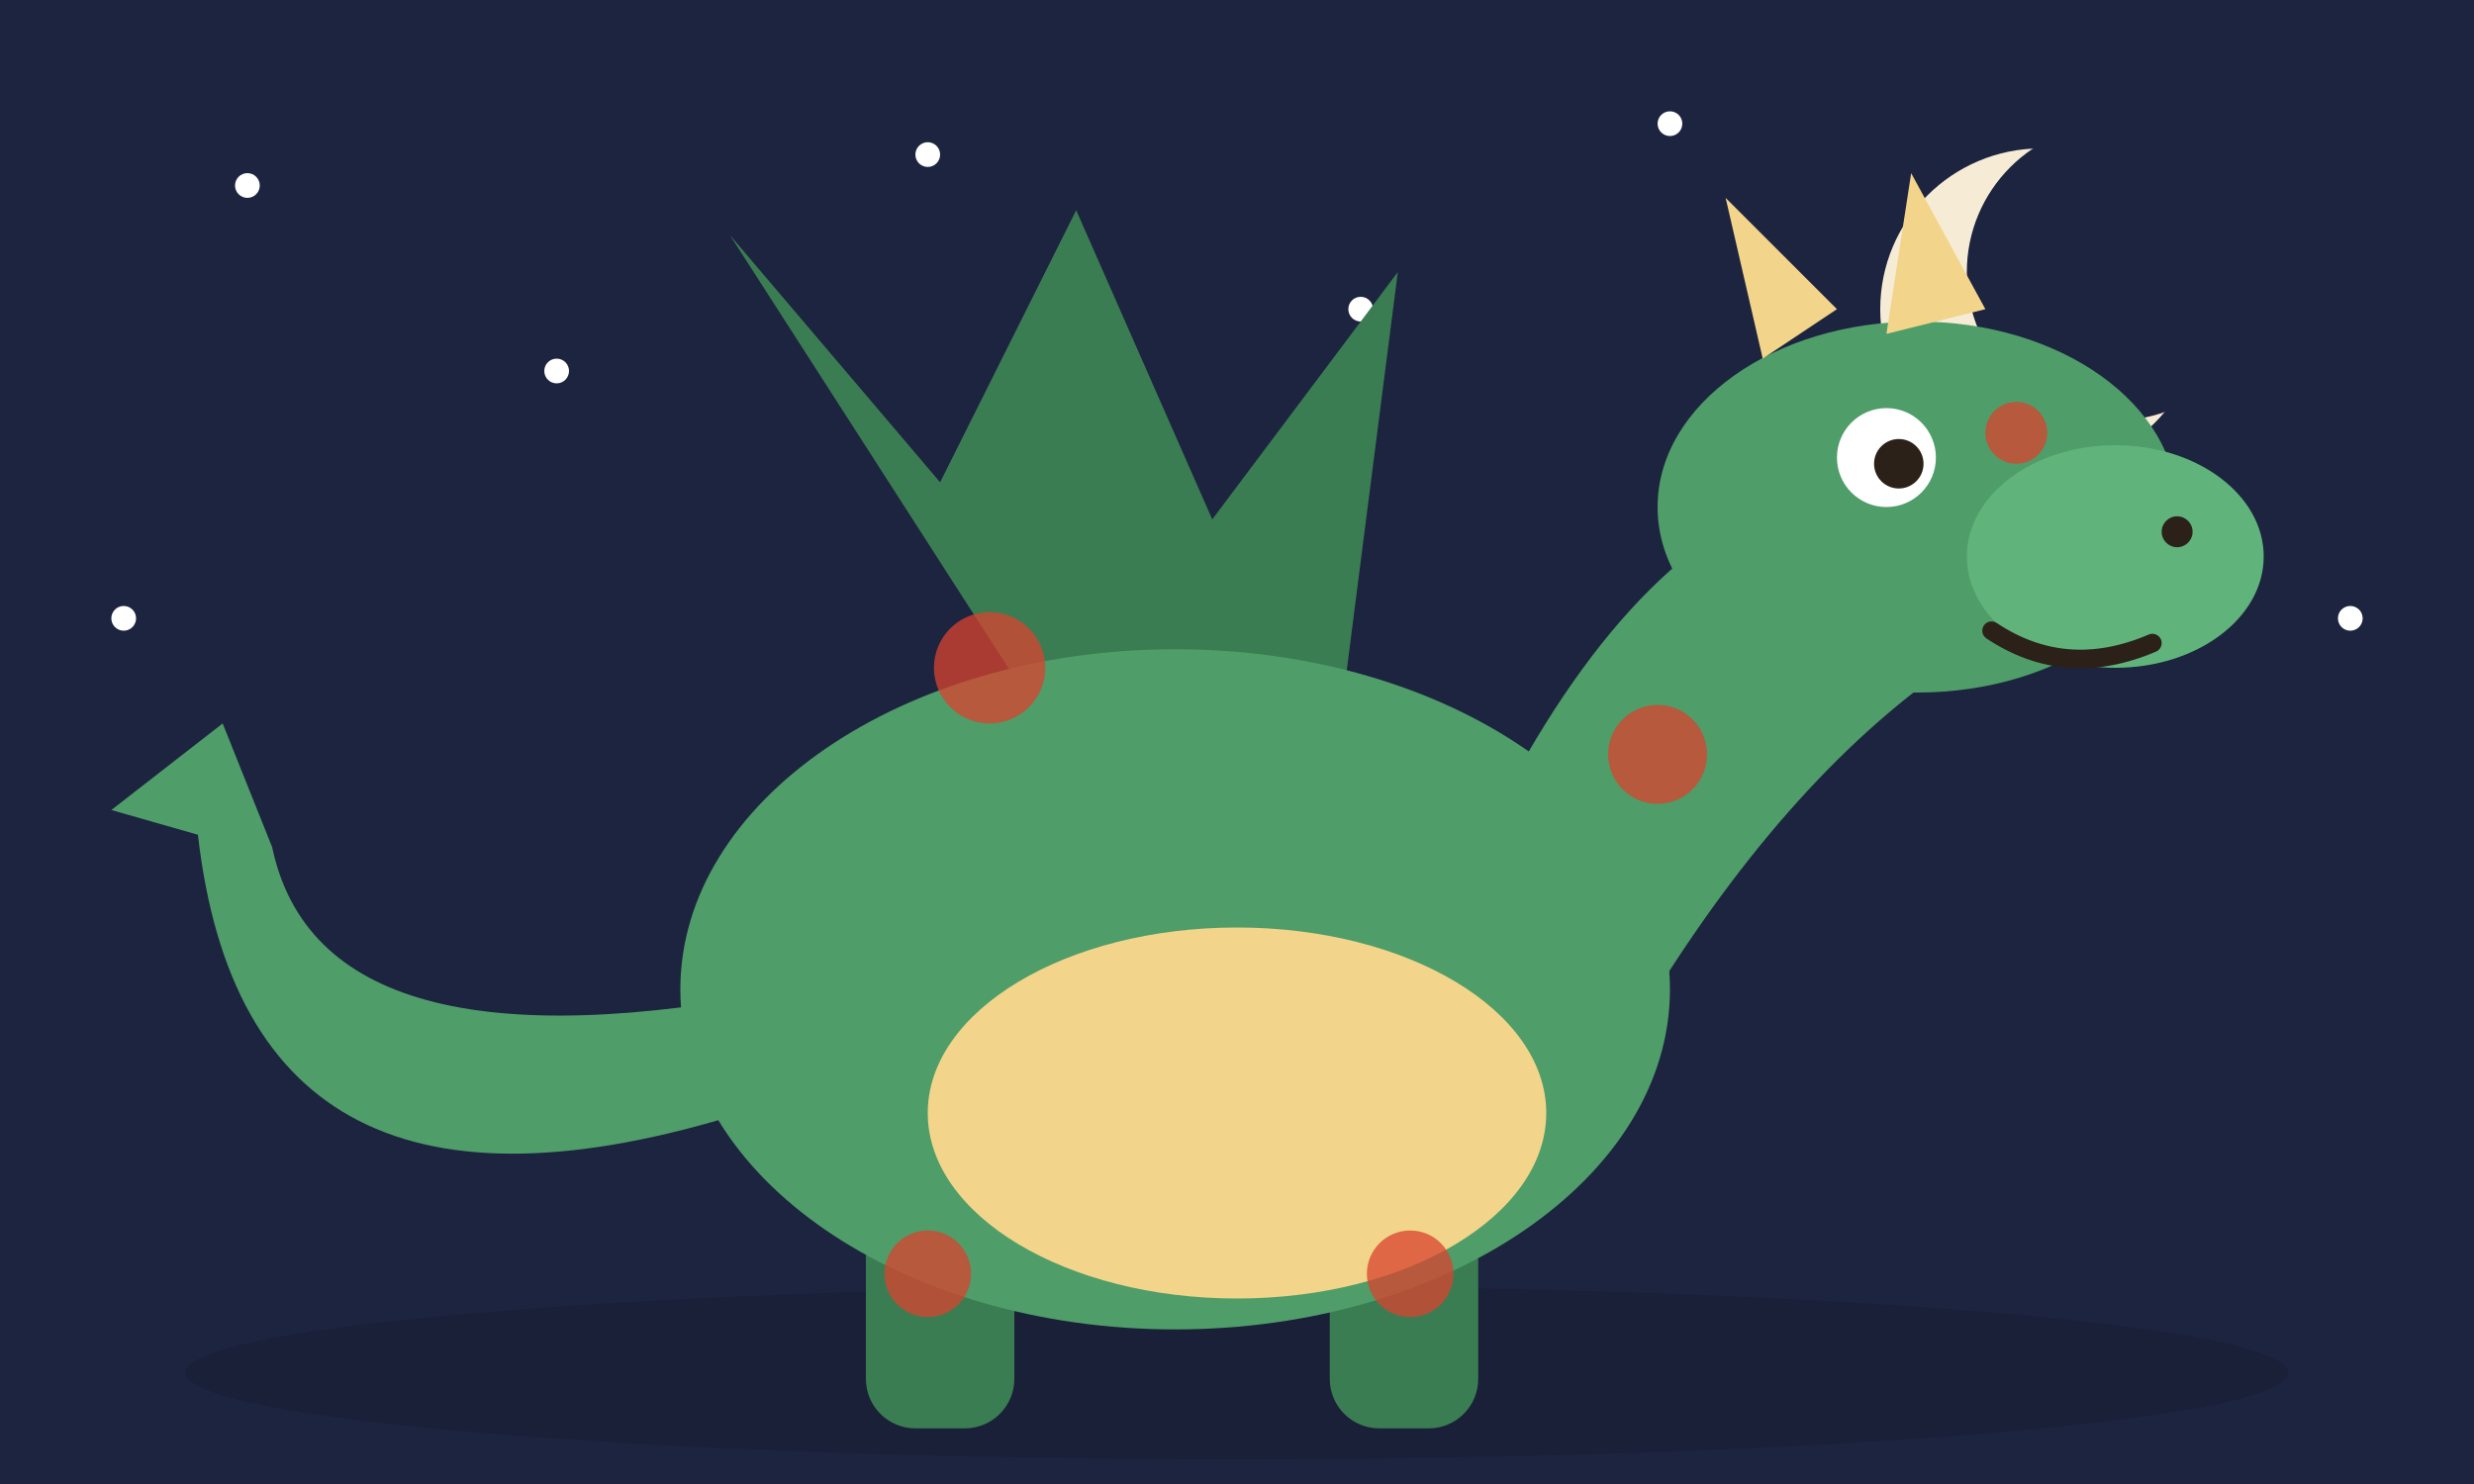
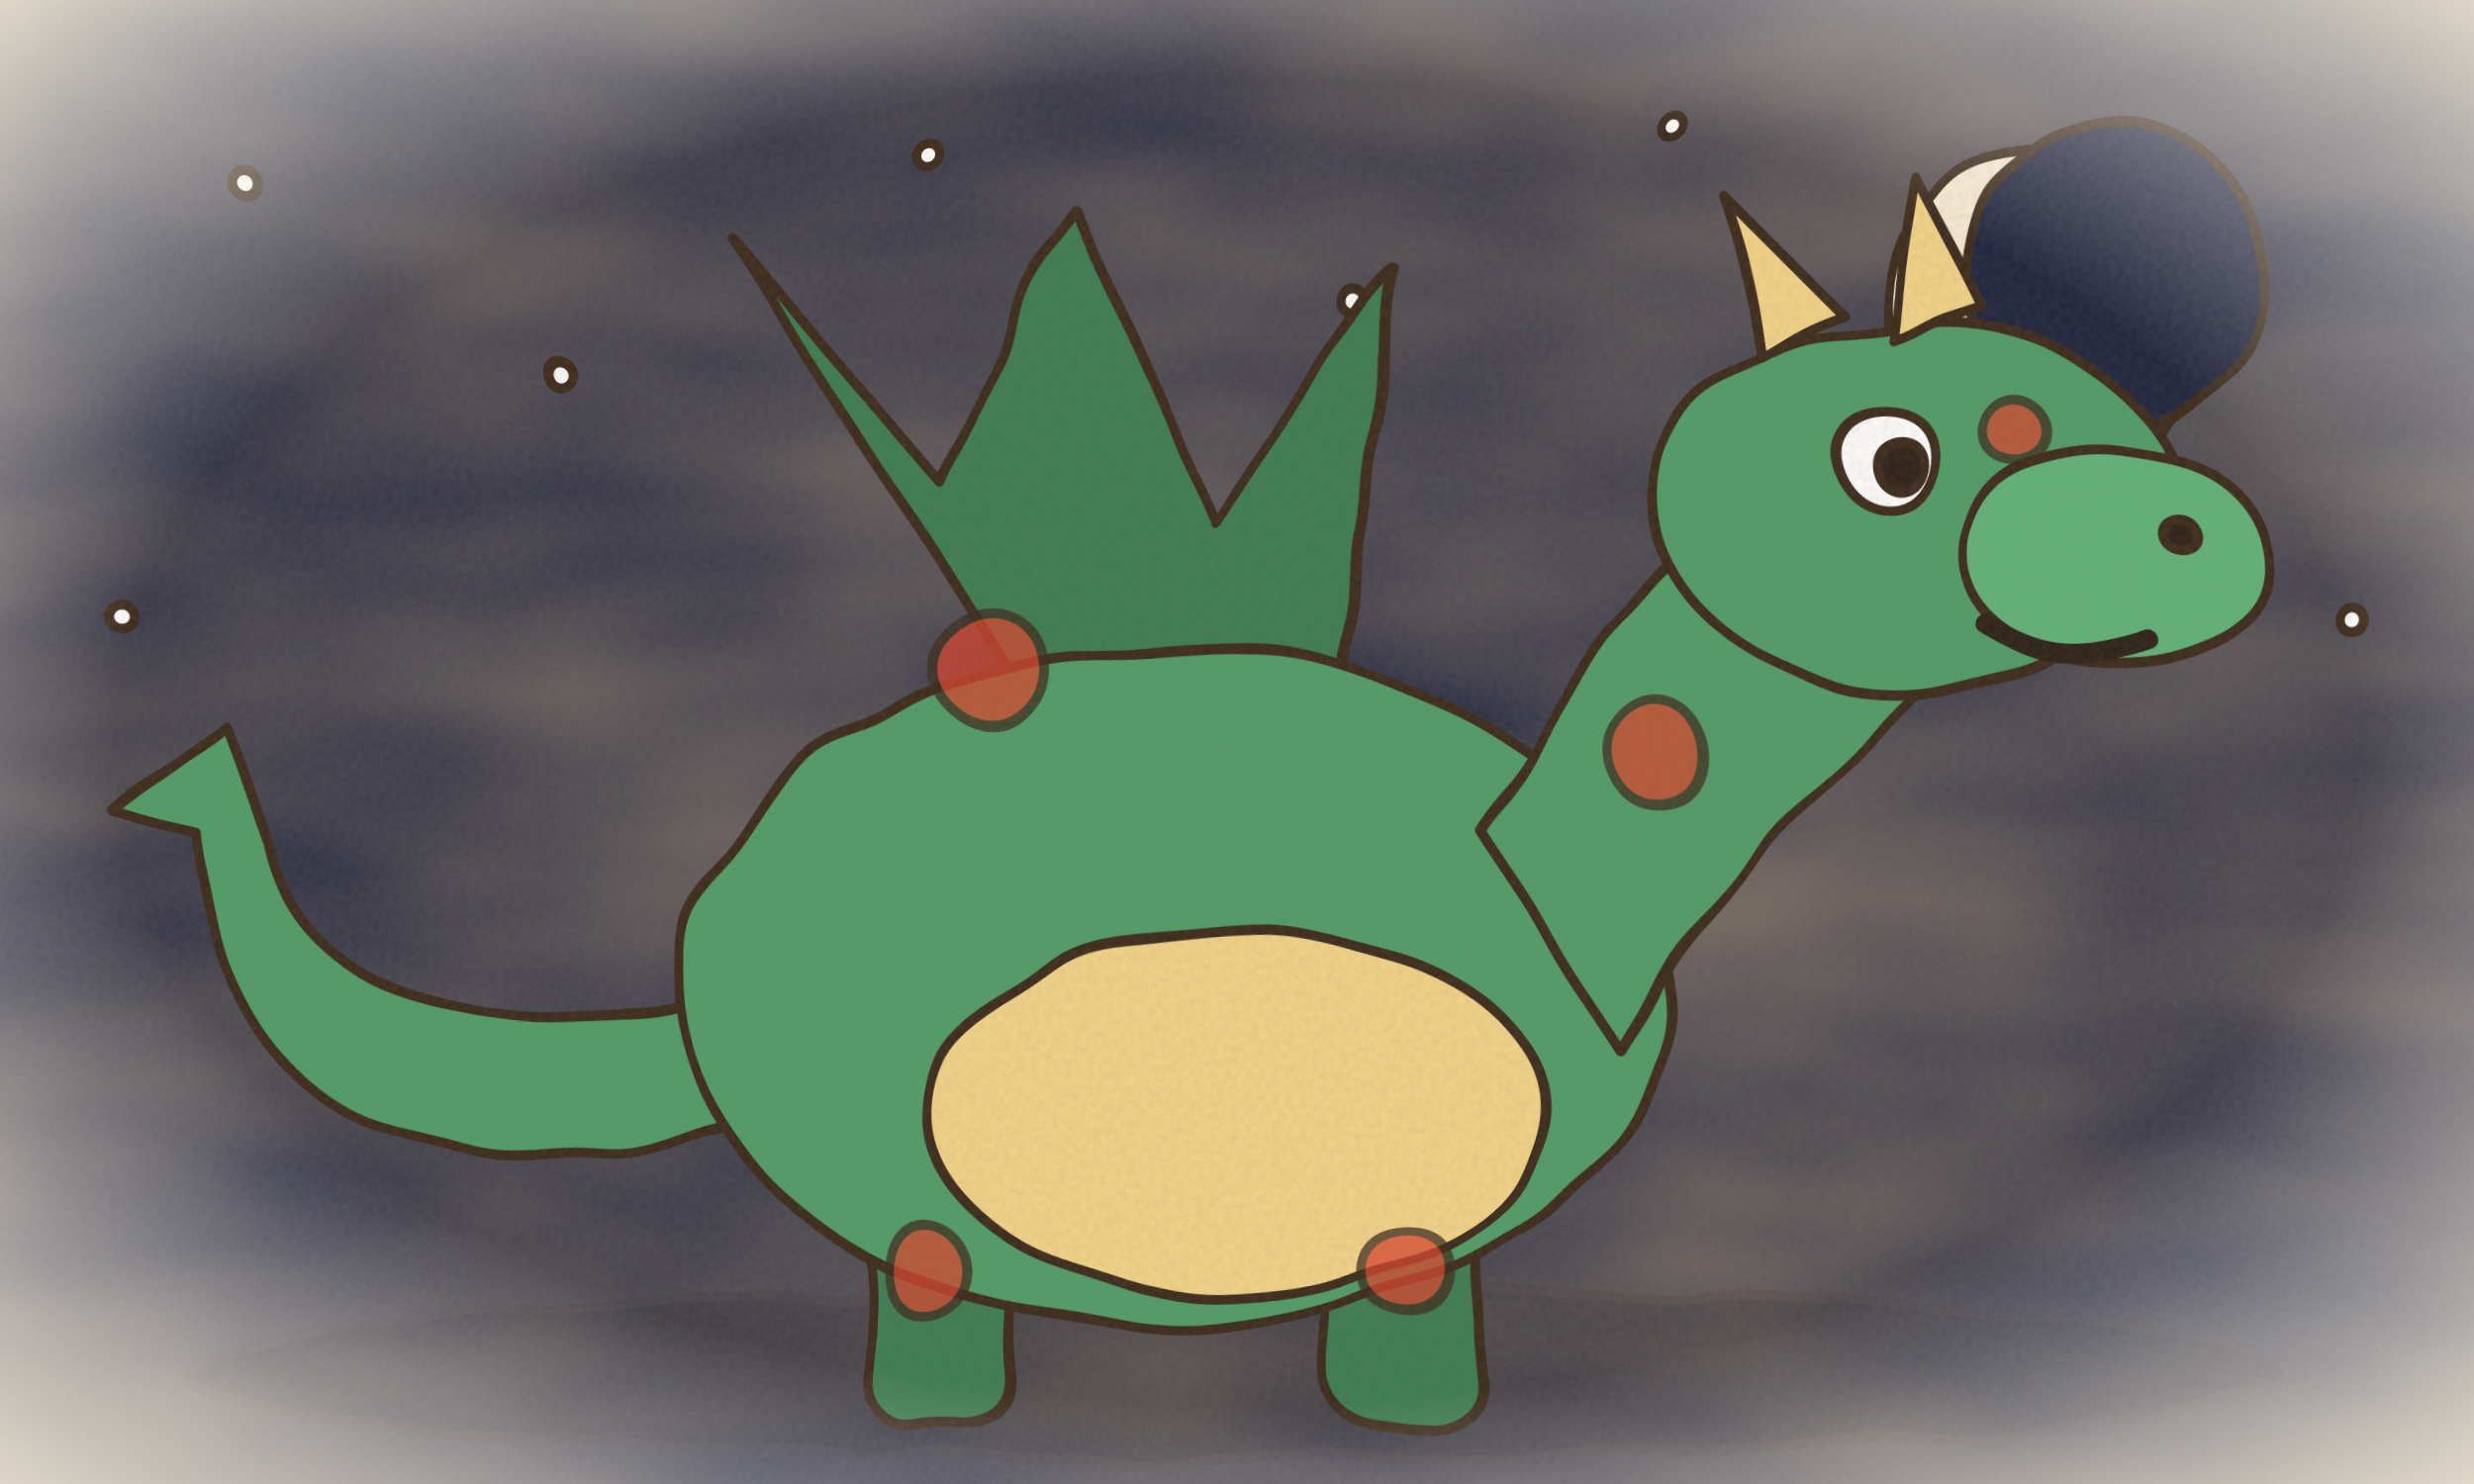
<svg xmlns="http://www.w3.org/2000/svg" viewBox="0 0 400 240">
-   <rect width="400" height="240" fill="#1d2440" />
-   <ellipse cx="200" cy="222" rx="170" ry="14" fill="#000" opacity=".12" />
-   <circle cx="330" cy="50" r="26" fill="#f6ecd6" />
-   <circle cx="342" cy="44" r="24" fill="#1d2440" />
-   <circle cx="40" cy="30" r="2" fill="#fff" />
-   <circle cx="90" cy="60" r="2" fill="#fff" />
-   <circle cx="150" cy="25" r="2" fill="#fff" />
-   <circle cx="220" cy="50" r="2" fill="#fff" />
-   <circle cx="270" cy="20" r="2" fill="#fff" />
-   <circle cx="380" cy="100" r="2" fill="#fff" />
-   <circle cx="20" cy="100" r="2" fill="#fff" />
-   <g transform="translate(0 10)">
-     <path d="M120 170Q40 195 32 125l-14-4 18-14 8 20Q52 165 128 150z" fill="#4f9d69" />
-     <path d="M172 112 118 28l34 40 22-44 22 50 30-40-10 78z" fill="#3b7d52" />
-     <rect x="140" y="185" width="24" height="36" rx="8" fill="#3b7d52" />
-     <rect x="215" y="185" width="24" height="36" rx="8" fill="#3b7d52" />
-     <ellipse cx="190" cy="150" rx="80" ry="55" fill="#4f9d69" />
-     <ellipse cx="200" cy="170" rx="50" ry="30" fill="#f2d58a" />
-     <path d="M240 125Q262 80 290 70l22 30Q285 120 262 160z" fill="#4f9d69" />
-     <ellipse cx="310" cy="72" rx="42" ry="30" fill="#4f9d69" />
-     <ellipse cx="342" cy="80" rx="24" ry="18" fill="#5fb37b" />
-     <path d="M285 48l-6-26 18 18zM305 44l4-26 12 22z" fill="#f2d58a" />
-     <circle cx="305" cy="64" r="8" fill="#fff" />
-     <circle cx="307" cy="65" r="4" fill="#2b2118" />
-     <circle cx="352" cy="76" r="2.5" fill="#2b2118" />
-     <path d="M322 92q12 8 26 2" stroke="#2b2118" stroke-width="3" fill="none" stroke-linecap="round" />
-     <g fill="#d8432e" opacity=".75">
-       <circle cx="160" cy="98" r="9" />
-       <circle cx="150" cy="196" r="7" />
-       <circle cx="228" cy="196" r="7" />
-       <circle cx="268" cy="112" r="8" />
-       <circle cx="326" cy="60" r="5" />
+   <defs>
+     <style>path:not([stroke]),ellipse,circle,rect{stroke:#3a2a1d;stroke-width:1.6;stroke-linejoin:round;stroke-linecap:round}.bg,.bg *{stroke:none}</style>
+     <filter id="ink" x="-5%" y="-5%" width="110%" height="110%">
+       <feTurbulence type="fractalNoise" baseFrequency=".035" numOctaves="2" seed="4" result="n" />
+       <feDisplacementMap in="SourceGraphic" in2="n" scale="5" />
+     </filter>
+     <filter id="wash" x="0" y="0" width="100%" height="100%">
+       <feTurbulence type="fractalNoise" baseFrequency=".012 .03" numOctaves="3" seed="9" />
+       <feColorMatrix values="0 0 0 0 .55  0 0 0 0 .4  0 0 0 0 .25  0 0 0 .55 0" />
+       <feComposite in2="SourceGraphic" operator="in" />
+     </filter>
+     <filter id="grain">
+       <feTurbulence type="fractalNoise" baseFrequency=".9" numOctaves="2" />
+       <feColorMatrix values="0 0 0 0 .3  0 0 0 0 .2  0 0 0 0 .1  0 0 0 .18 0" />
+     </filter>
+     <radialGradient id="vig" r=".75">
+       <stop offset=".6" stop-color="#fff" stop-opacity="0" />
+       <stop offset="1" stop-color="#f6ecd6" />
+     </radialGradient>
+   </defs>
+   <g class="bg">
+     <rect width="400" height="240" fill="#1d2440" />
+     <rect width="400" height="240" filter="url(#wash)" />
+   </g>
+   <g filter="url(#ink)">
+     <ellipse cx="200" cy="222" rx="170" ry="14" fill="#000" opacity=".12" />
+     <circle cx="330" cy="50" r="26" fill="#f6ecd6" />
+     <circle cx="342" cy="44" r="24" fill="#1d2440" />
+     <circle cx="40" cy="30" r="2" fill="#fff" />
+     <circle cx="90" cy="60" r="2" fill="#fff" />
+     <circle cx="150" cy="25" r="2" fill="#fff" />
+     <circle cx="220" cy="50" r="2" fill="#fff" />
+     <circle cx="270" cy="20" r="2" fill="#fff" />
+     <circle cx="380" cy="100" r="2" fill="#fff" />
+     <circle cx="20" cy="100" r="2" fill="#fff" />
+     <g transform="translate(0 10)">
+       <path d="M120 170Q40 195 32 125l-14-4 18-14 8 20Q52 165 128 150z" fill="#4f9d69" />
+       <path d="M172 112 118 28l34 40 22-44 22 50 30-40-10 78z" fill="#3b7d52" />
+       <rect x="140" y="185" width="24" height="36" rx="8" fill="#3b7d52" />
+       <rect x="215" y="185" width="24" height="36" rx="8" fill="#3b7d52" />
+       <ellipse cx="190" cy="150" rx="80" ry="55" fill="#4f9d69" />
+       <ellipse cx="200" cy="170" rx="50" ry="30" fill="#f2d58a" />
+       <path d="M240 125Q262 80 290 70l22 30Q285 120 262 160z" fill="#4f9d69" />
+       <ellipse cx="310" cy="72" rx="42" ry="30" fill="#4f9d69" />
+       <ellipse cx="342" cy="80" rx="24" ry="18" fill="#5fb37b" />
+       <path d="M285 48l-6-26 18 18zM305 44l4-26 12 22z" fill="#f2d58a" />
+       <circle cx="305" cy="64" r="8" fill="#fff" />
+       <circle cx="307" cy="65" r="4" fill="#2b2118" />
+       <circle cx="352" cy="76" r="2.5" fill="#2b2118" />
+       <path d="M322 92q12 8 26 2" stroke="#2b2118" stroke-width="3" fill="none" stroke-linecap="round" />
+       <g fill="#d8432e" opacity=".75">
+         <circle cx="160" cy="98" r="9" />
+         <circle cx="150" cy="196" r="7" />
+         <circle cx="228" cy="196" r="7" />
+         <circle cx="268" cy="112" r="8" />
+         <circle cx="326" cy="60" r="5" />
+       </g>
    </g>
  </g>
+   <g class="bg">
+     <rect width="400" height="240" filter="url(#grain)" />
+     <rect width="400" height="240" fill="url(#vig)" />
+   </g>
</svg>
